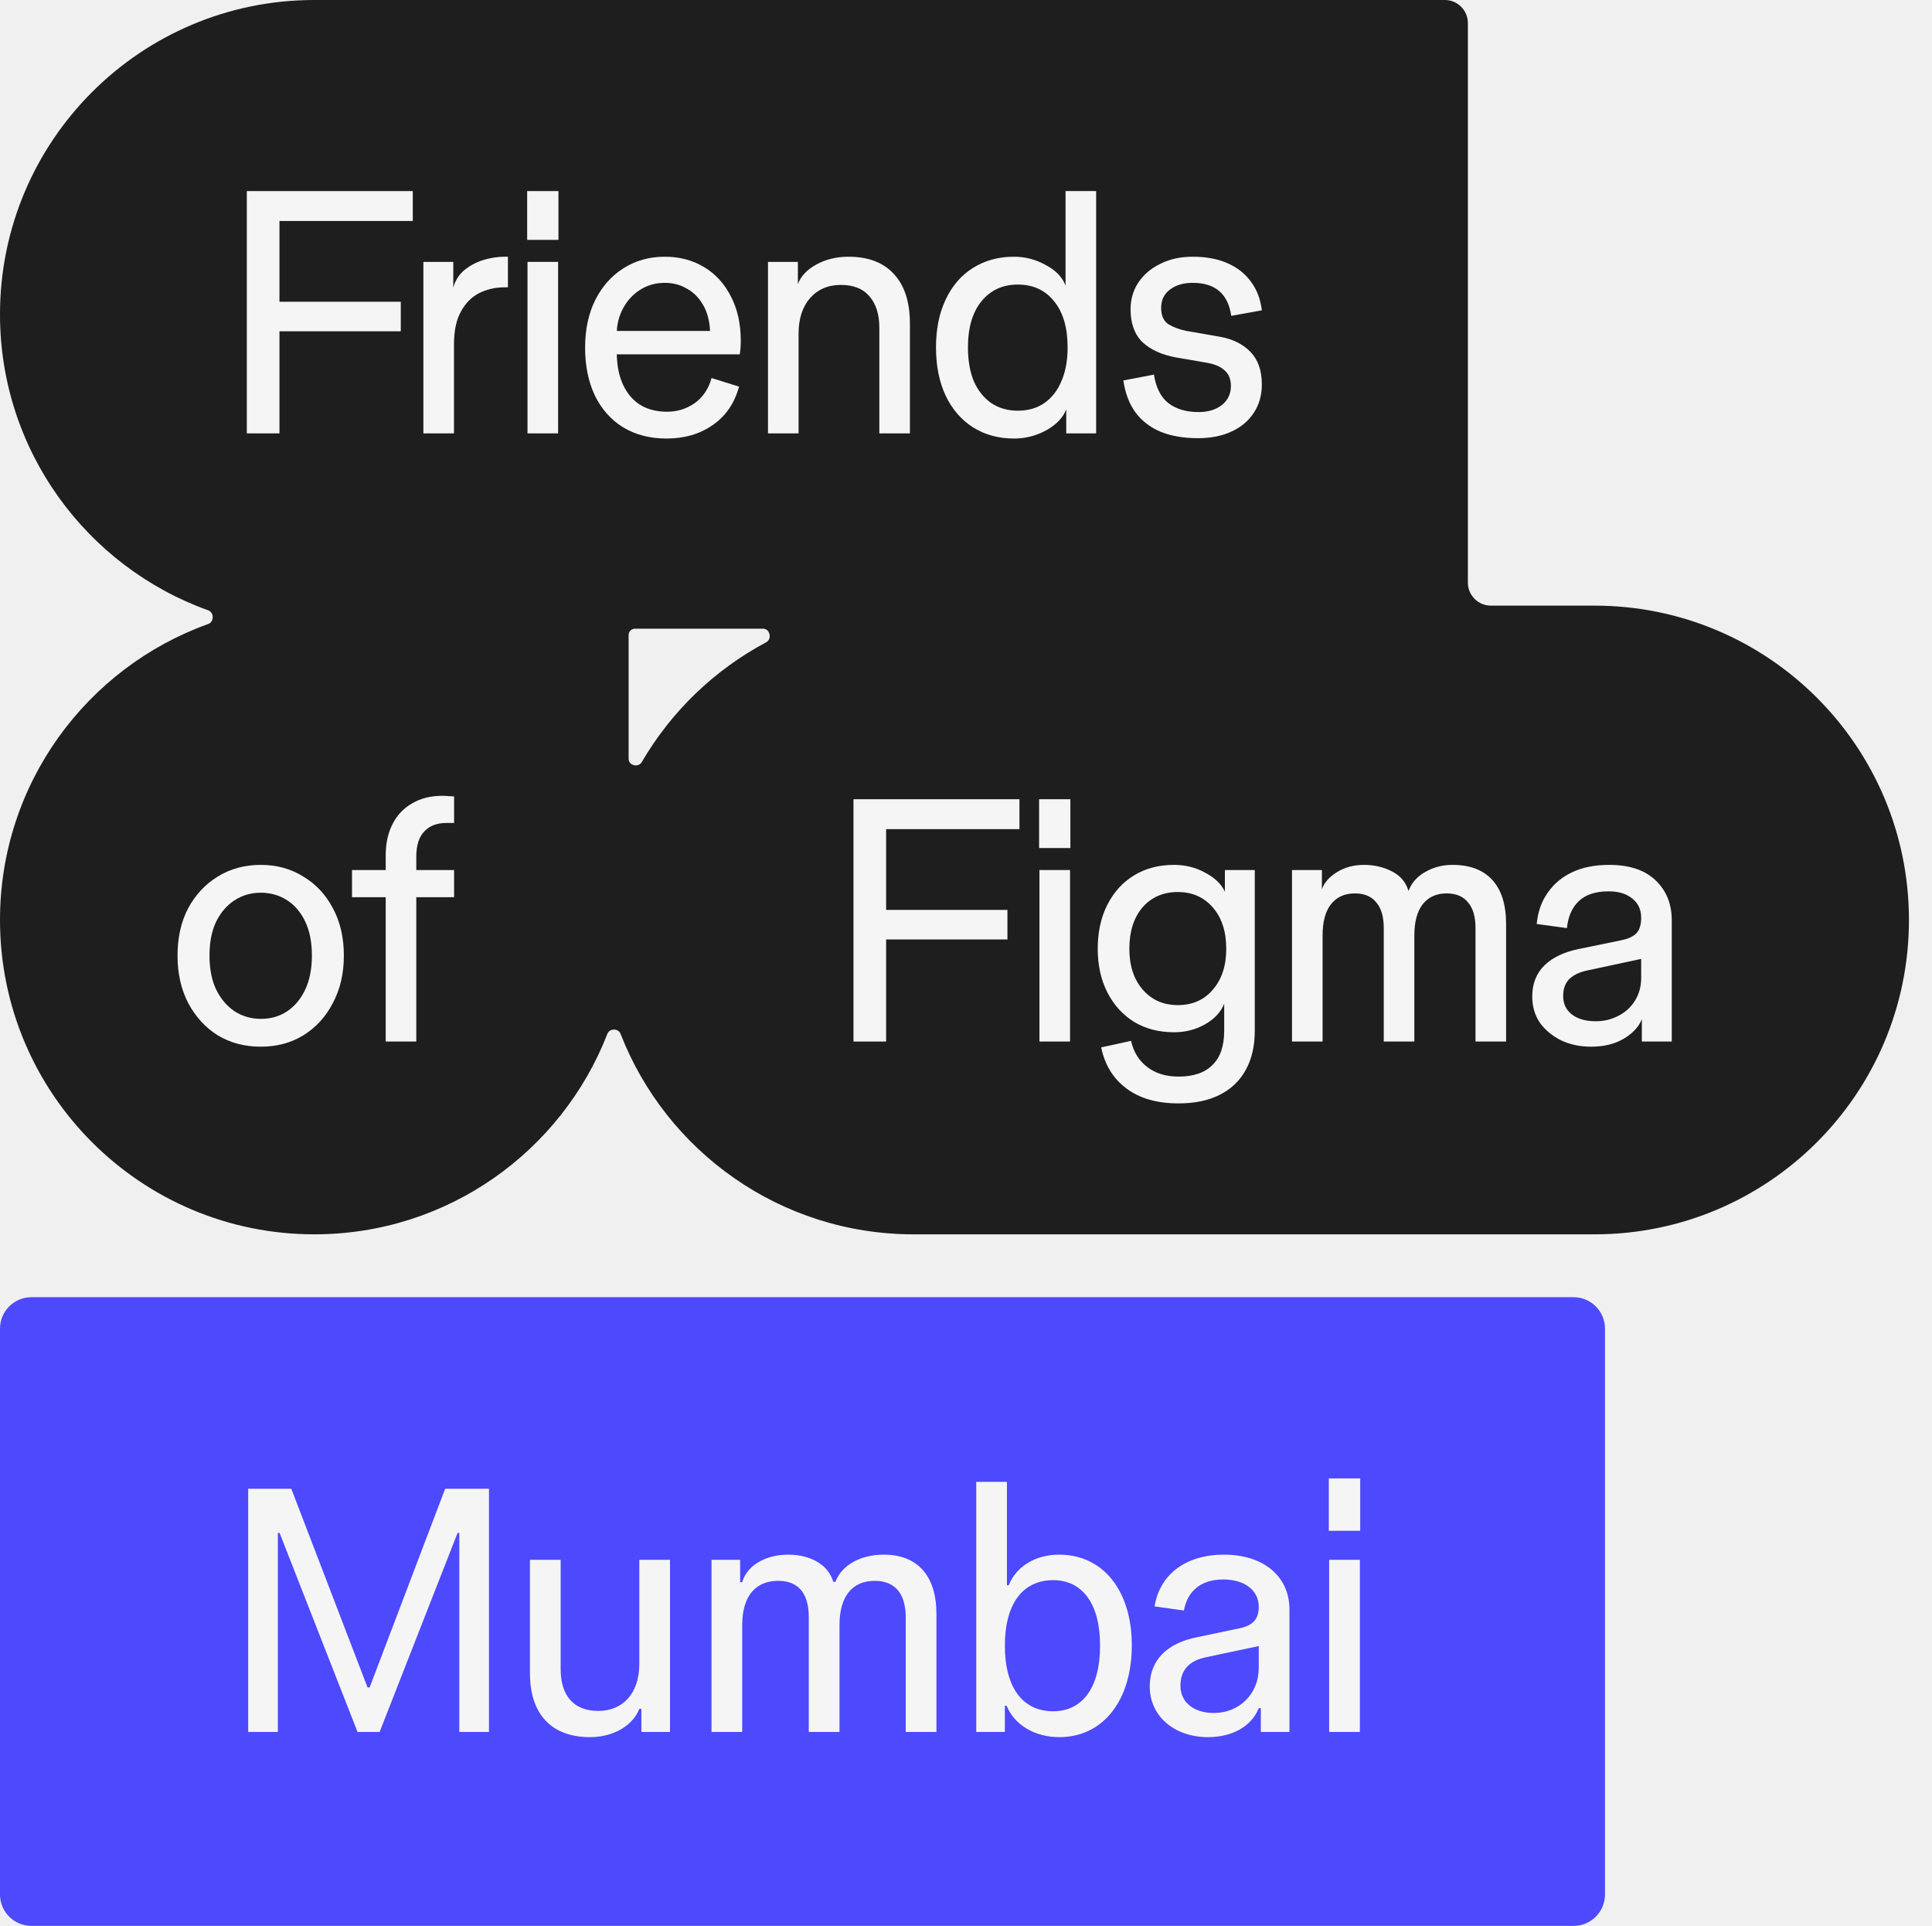
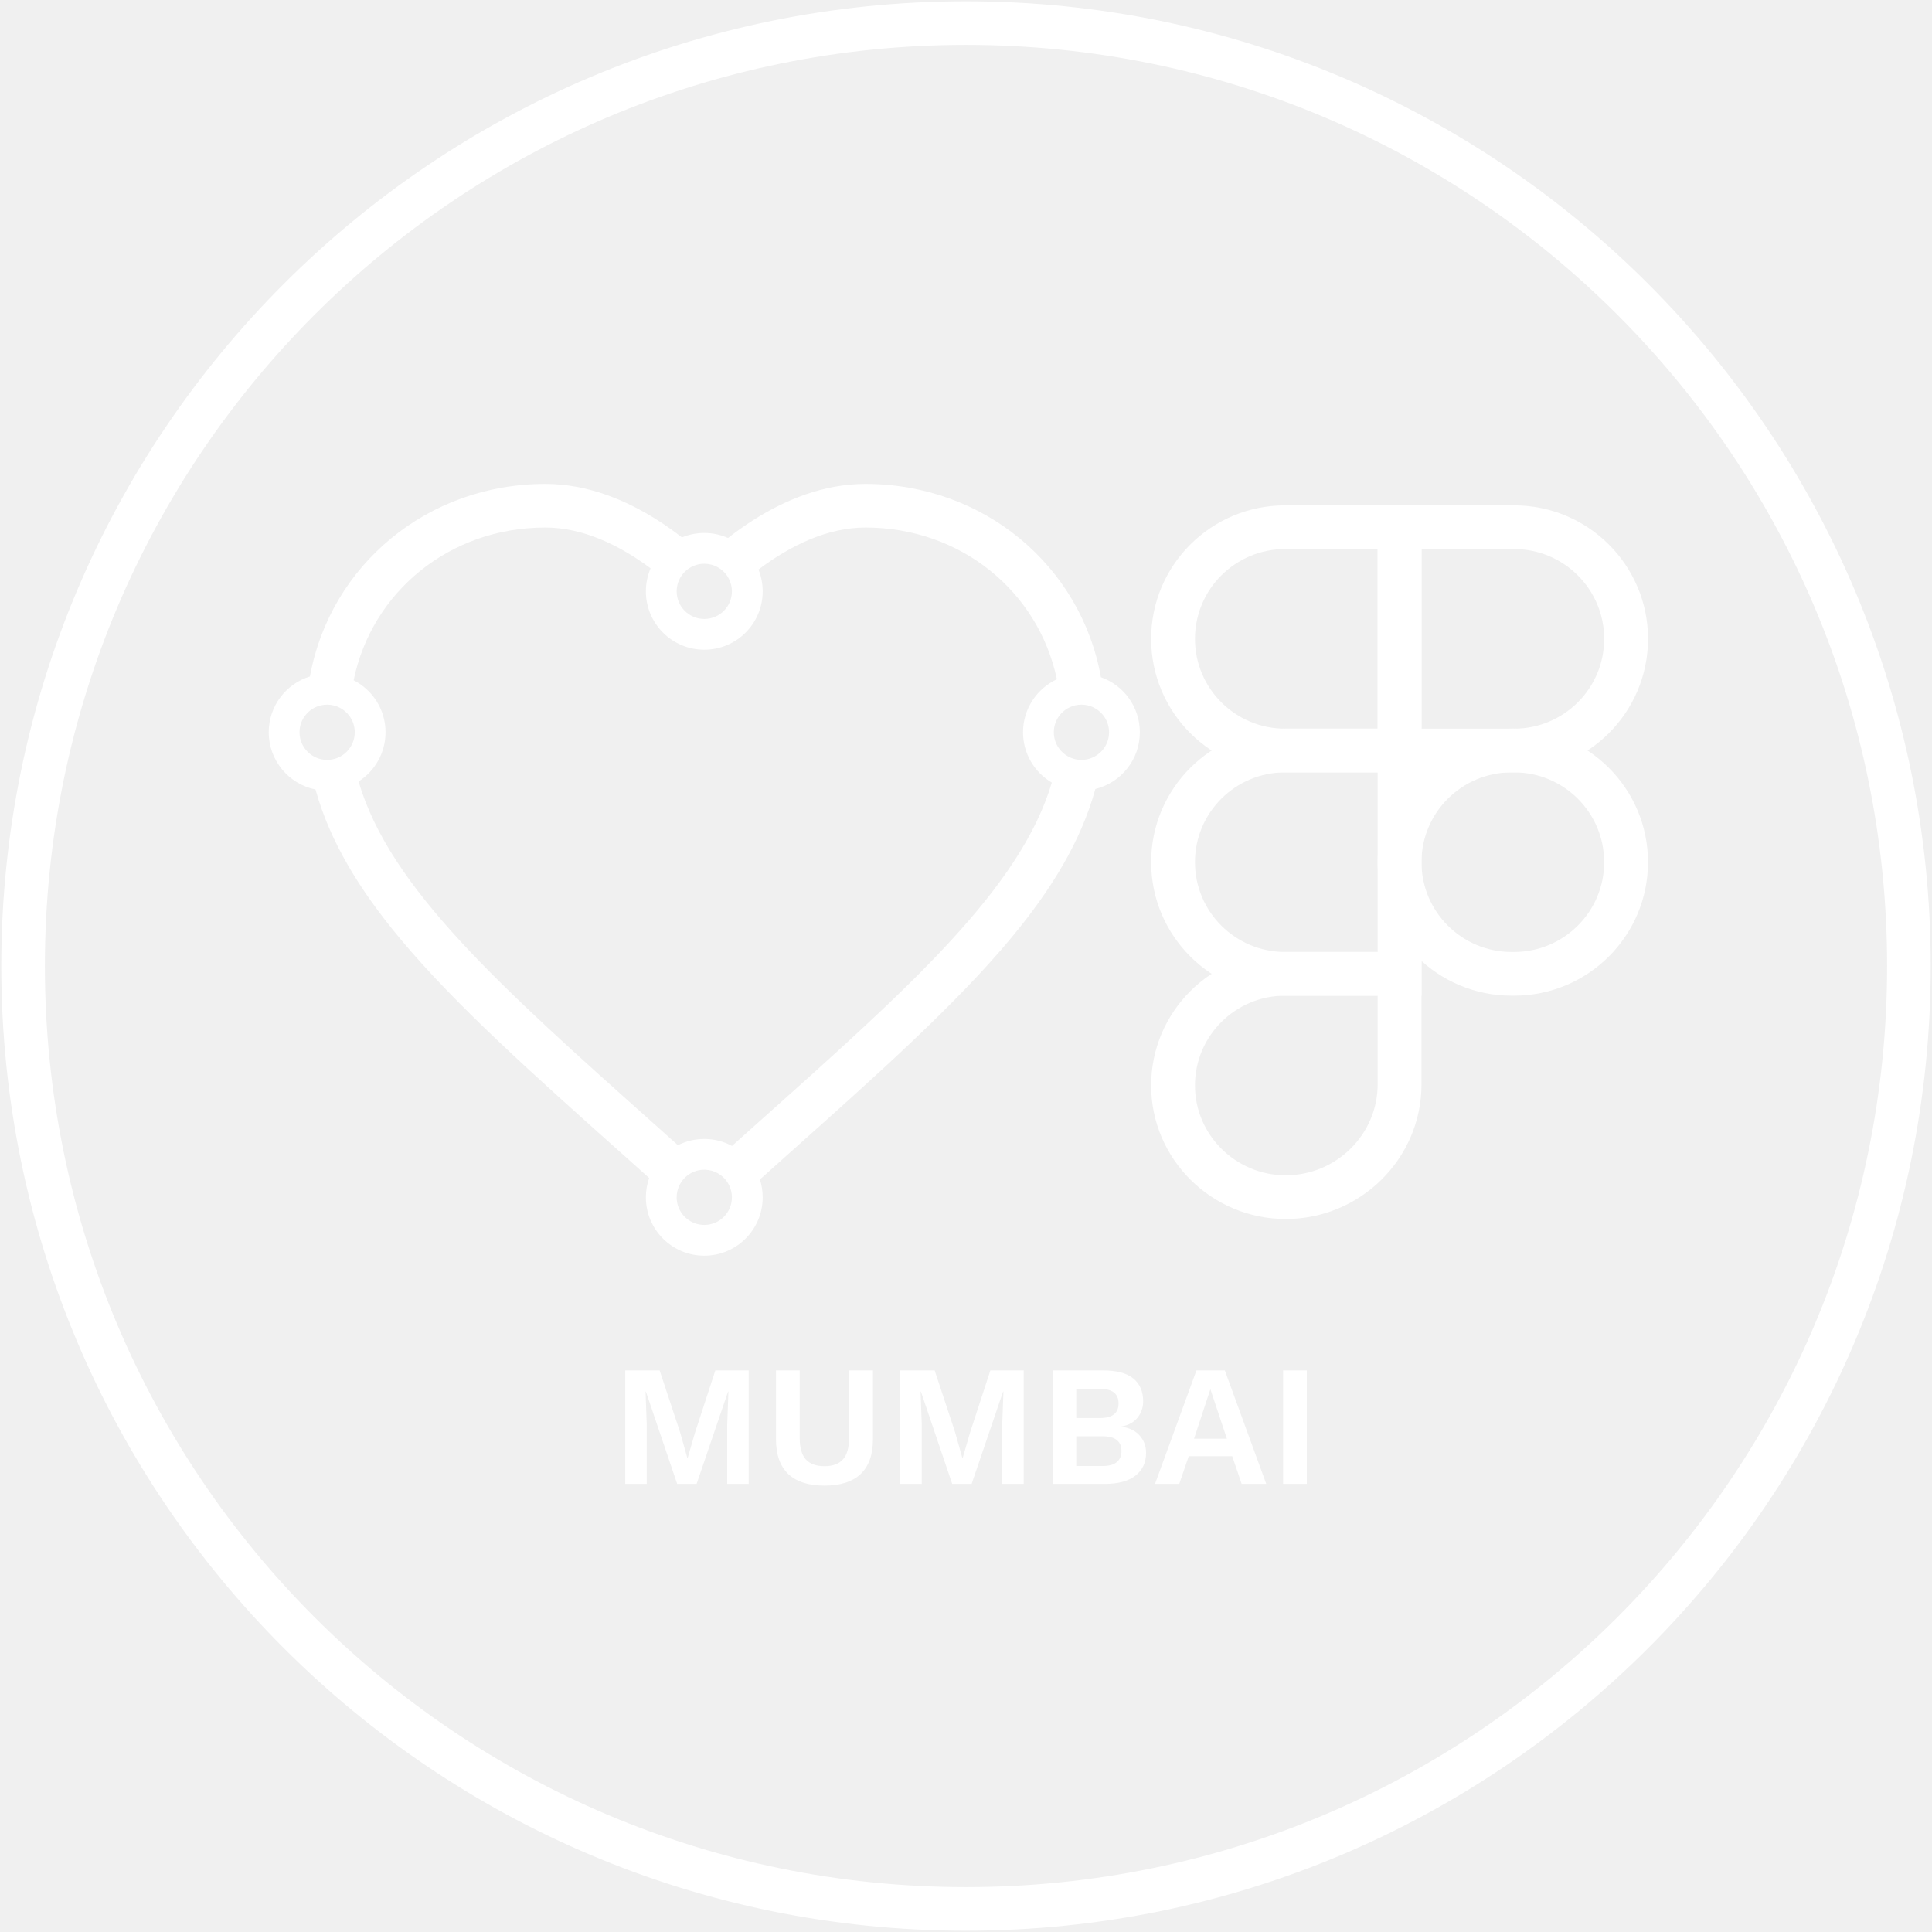
- <svg xmlns="http://www.w3.org/2000/svg" width="922" height="919" viewBox="0 0 922 919" fill="none">
-   <path fill-rule="evenodd" clip-rule="evenodd" d="M689.507 0C695.582 8.74576e-06 700.507 4.925 700.507 11V278C700.507 284.075 705.432 289 711.507 289H761C843.843 289 911 356.157 911 439C911 521.843 843.843 589 761 589H436C372.319 589 317.909 549.316 296.145 493.33C295.084 490.602 290.916 490.602 289.855 493.33C268.091 549.316 213.681 589 150 589C67.157 589 0 521.843 0 439C0 373.926 41.439 318.532 99.368 297.763C102.227 296.738 102.227 292.262 99.368 291.237C41.439 270.468 0 215.074 0 150C2.32348e-06 67.157 67.157 0 150 0L689.507 0ZM303 300C301.343 300 300 301.343 300 303V362.117C300 365.326 304.65 366.434 306.265 363.66C320.317 339.515 340.915 319.651 365.629 306.499C368.536 304.951 367.471 300 364.178 300H303Z" fill="#1E1E1E" />
-   <path d="M571.68 209.094C565.01 209.094 559.161 208.11 554.132 206.142C549.102 204.065 545.057 201.003 541.996 196.958C538.934 192.803 536.966 187.665 536.092 181.542L550.688 178.754C551.672 184.986 553.968 189.523 557.576 192.366C561.293 195.209 566.104 196.63 572.008 196.63C576.49 196.63 580.153 195.537 582.996 193.35C585.948 191.054 587.424 187.993 587.424 184.166C587.424 180.995 586.44 178.535 584.472 176.786C582.504 174.927 579.497 173.67 575.452 173.014L561.184 170.554C554.514 169.351 549.212 166.946 545.276 163.338C541.449 159.621 539.536 154.373 539.536 147.594C539.536 142.893 540.738 138.683 543.144 134.966C545.658 131.139 549.157 128.133 553.64 125.946C558.122 123.65 563.316 122.502 569.22 122.502C575.452 122.502 580.864 123.486 585.456 125.454C590.157 127.422 593.929 130.319 596.772 134.146C599.724 137.973 601.528 142.619 602.184 148.086L587.588 150.71C586.822 145.462 584.909 141.526 581.848 138.902C578.786 136.278 574.577 134.966 569.22 134.966C564.737 134.966 561.074 136.059 558.232 138.246C555.498 140.323 554.132 143.221 554.132 146.938C554.132 150.655 555.334 153.279 557.74 154.81C560.145 156.231 562.988 157.27 566.268 157.926L582.34 160.714C588.353 161.807 593.164 164.213 596.772 167.93C600.38 171.647 602.184 176.841 602.184 183.51C602.184 188.649 600.872 193.186 598.248 197.122C595.733 200.949 592.18 203.901 587.588 205.978C583.105 208.055 577.802 209.094 571.68 209.094Z" fill="#F5F5F5" />
-   <path d="M483.908 209.258C476.473 209.258 469.913 207.454 464.228 203.846C458.652 200.238 454.333 195.208 451.272 188.758C448.21 182.198 446.68 174.544 446.68 165.798C446.68 157.051 448.21 149.452 451.272 143.002C454.333 136.442 458.652 131.412 464.228 127.914C469.913 124.306 476.473 122.502 483.908 122.502C489.265 122.502 494.294 123.814 498.996 126.438C503.806 128.952 506.977 132.232 508.508 136.278V91.178H523.104V206.798H508.836V195.318C507.852 197.942 506.048 200.347 503.424 202.534C500.909 204.611 497.957 206.251 494.568 207.454C491.178 208.656 487.625 209.258 483.908 209.258ZM485.712 195.974C490.632 195.974 494.841 194.771 498.34 192.366C501.948 189.851 504.681 186.352 506.54 181.87C508.508 177.387 509.492 172.03 509.492 165.798C509.492 156.395 507.36 149.07 503.096 143.822C498.832 138.464 493.037 135.786 485.712 135.786C478.496 135.786 472.701 138.464 468.328 143.822C464.064 149.07 461.932 156.395 461.932 165.798C461.932 172.03 462.861 177.387 464.72 181.87C466.688 186.352 469.476 189.851 473.084 192.366C476.692 194.771 480.901 195.974 485.712 195.974Z" fill="#F5F5F5" />
-   <path d="M366.504 206.798V124.962H380.772V135.622C382.084 131.905 384.981 128.789 389.464 126.274C394.056 123.759 399.195 122.502 404.88 122.502C414.392 122.502 421.663 125.29 426.692 130.866C431.721 136.333 434.236 144.205 434.236 154.482V206.798H419.64V156.45C419.64 149.999 418.055 144.97 414.884 141.362C411.823 137.754 407.285 135.95 401.272 135.95C395.149 135.95 390.229 138.082 386.512 142.346C382.904 146.501 381.1 152.131 381.1 159.238V206.798H366.504Z" fill="#F5F5F5" />
-   <path d="M318.095 209.258C310.113 209.258 303.171 207.454 297.267 203.846C291.472 200.238 286.989 195.154 283.819 188.594C280.757 182.034 279.227 174.49 279.227 165.962C279.227 157.325 280.812 149.781 283.983 143.33C287.263 136.77 291.745 131.686 297.431 128.078C303.225 124.361 309.84 122.502 317.275 122.502C324.272 122.502 330.504 124.142 335.971 127.422C341.437 130.702 345.701 135.349 348.763 141.362C351.933 147.375 353.519 154.482 353.519 162.682C353.519 163.885 353.464 165.142 353.355 166.454C353.245 167.657 353.136 168.531 353.027 169.078H285.131V157.926H343.023L338.923 160.222C338.923 154.646 337.939 149.999 335.971 146.282C334.003 142.565 331.379 139.777 328.099 137.918C324.928 135.95 321.32 134.966 317.275 134.966C312.792 134.966 308.801 136.114 305.303 138.41C301.913 140.597 299.235 143.549 297.267 147.266C295.299 150.983 294.315 155.083 294.315 159.566V167.766C294.315 176.622 296.392 183.619 300.547 188.758C304.701 193.897 310.66 196.466 318.423 196.466C323.233 196.466 327.607 195.099 331.543 192.366C335.479 189.523 338.157 185.533 339.579 180.394L352.699 184.494C350.512 192.475 346.303 198.598 340.071 202.862C333.948 207.126 326.623 209.258 318.095 209.258Z" fill="#F5F5F5" />
-   <path d="M251.742 206.798V124.962H266.338V206.798H251.742ZM251.578 114.466V91.178H266.502V114.466H251.578Z" fill="#F5F5F5" />
-   <path d="M202.051 206.798V124.962H216.319V137.262C217.193 133.982 218.888 131.249 221.403 129.062C224.027 126.875 227.033 125.235 230.423 124.142C233.921 123.049 237.42 122.502 240.919 122.502C241.137 122.502 241.356 122.502 241.575 122.502C241.903 122.502 242.176 122.502 242.395 122.502V137.098C242.176 137.098 241.903 137.098 241.575 137.098C241.356 137.098 241.137 137.098 240.919 137.098C236.436 137.098 232.336 138.027 228.619 139.886C225.011 141.745 222.113 144.697 219.927 148.742C217.74 152.678 216.647 157.926 216.647 164.486V206.798H202.051Z" fill="#F5F5F5" />
-   <path d="M117.785 206.798V91.178H133.365V206.798H117.785ZM120.901 158.09V143.986H191.257V158.09H120.901ZM120.901 105.446V91.178H196.997V105.446H120.901Z" fill="#F5F5F5" />
-   <path d="M184.068 497V408.112C184.068 402.427 185.161 397.452 187.348 393.188C189.535 388.924 192.651 385.644 196.696 383.348C200.741 380.943 205.552 379.74 211.128 379.74C212.221 379.74 213.205 379.795 214.08 379.904C215.064 379.904 215.939 379.959 216.704 380.068V392.696C215.939 392.696 215.283 392.696 214.736 392.696C214.299 392.696 213.752 392.696 213.096 392.696C208.504 392.696 204.951 394.063 202.436 396.796C199.921 399.42 198.664 403.411 198.664 408.768V497H184.068ZM167.996 428.12V415.164H216.704V428.12H167.996Z" fill="#F5F5F5" />
-   <path d="M124.411 499.459C116.757 499.459 109.924 497.655 103.911 494.047C98.007 490.33 93.305 485.191 89.807 478.631C86.417 472.071 84.723 464.527 84.723 455.999C84.723 447.362 86.417 439.818 89.807 433.367C93.305 426.916 98.007 421.887 103.911 418.279C109.924 414.562 116.757 412.703 124.411 412.703C132.064 412.703 138.843 414.562 144.747 418.279C150.76 421.887 155.461 426.916 158.851 433.367C162.349 439.818 164.099 447.362 164.099 455.999C164.099 464.527 162.349 472.071 158.851 478.631C155.461 485.191 150.76 490.33 144.747 494.047C138.843 497.655 132.064 499.459 124.411 499.459ZM124.575 486.175C129.276 486.175 133.431 484.972 137.039 482.567C140.756 480.052 143.653 476.554 145.731 472.071C147.808 467.588 148.847 462.231 148.847 455.999C148.847 449.658 147.808 444.3 145.731 439.927C143.653 435.444 140.756 432 137.039 429.595C133.321 427.19 129.112 425.987 124.411 425.987C119.819 425.987 115.664 427.19 111.947 429.595C108.229 432 105.277 435.444 103.091 439.927C101.013 444.3 99.975 449.658 99.975 455.999C99.975 462.231 101.013 467.588 103.091 472.071C105.277 476.554 108.229 480.052 111.947 482.567C115.664 484.972 119.873 486.175 124.575 486.175Z" fill="#F5F5F5" />
-   <path d="M759.265 499.459C753.907 499.459 749.097 498.42 744.833 496.343C740.678 494.266 737.343 491.478 734.829 487.979C732.423 484.371 731.221 480.216 731.221 475.515C731.221 469.392 733.189 464.418 737.125 460.591C741.061 456.764 746.691 454.14 754.017 452.719L773.205 448.783C777.031 448.018 779.655 446.815 781.077 445.175C782.498 443.535 783.209 441.13 783.209 437.959L785.177 457.147L757.625 463.051C753.907 463.816 751.01 465.183 748.933 467.151C746.965 469.119 745.981 471.852 745.981 475.351C745.981 478.959 747.347 481.856 750.081 484.043C752.923 486.23 756.75 487.323 761.561 487.323C765.497 487.323 769.105 486.448 772.385 484.699C775.774 482.95 778.398 480.544 780.257 477.483C782.225 474.312 783.209 470.704 783.209 466.659V437.959C783.209 434.023 781.787 430.962 778.945 428.775C776.211 426.479 772.439 425.331 767.629 425.331C761.506 425.331 756.805 426.862 753.525 429.923C750.245 432.984 748.331 437.303 747.785 442.879L733.353 440.911C733.899 435.116 735.649 430.142 738.601 425.987C741.553 421.723 745.489 418.443 750.409 416.147C755.329 413.851 761.178 412.703 767.957 412.703C777.578 412.703 784.958 415.163 790.097 420.083C795.235 425.003 797.805 431.344 797.805 439.107V496.999H783.537V486.339C782.115 489.947 779.218 493.063 774.845 495.687C770.581 498.202 765.387 499.459 759.265 499.459Z" fill="#F5F5F5" />
-   <path d="M616.576 496.999V415.163H630.844V424.347C631.938 421.176 634.343 418.443 638.06 416.147C641.778 413.851 646.096 412.703 651.016 412.703C655.827 412.703 660.255 413.742 664.3 415.819C668.346 417.896 670.97 421.012 672.172 425.167C673.594 421.34 676.218 418.334 680.044 416.147C683.98 413.851 688.354 412.703 693.164 412.703C701.474 412.703 707.815 415.108 712.188 419.919C716.562 424.73 718.748 431.727 718.748 440.911V496.999H704.152V442.879C704.152 437.412 702.95 433.312 700.544 430.579C698.248 427.736 694.859 426.315 690.376 426.315C685.456 426.315 681.63 428.064 678.896 431.563C676.272 434.952 674.96 439.927 674.96 446.487V496.999H660.364V442.879C660.364 437.412 659.161 433.312 656.756 430.579C654.46 427.736 651.071 426.315 646.588 426.315C641.668 426.315 637.842 428.064 635.108 431.563C632.484 434.952 631.172 439.927 631.172 446.487V496.999H616.576Z" fill="#F5F5F5" />
-   <path d="M562.405 526.519C552.237 526.519 543.983 524.168 537.641 519.467C531.3 514.766 527.255 508.206 525.505 499.787L539.773 496.671C540.976 502.028 543.545 506.183 547.481 509.135C551.417 512.196 556.392 513.727 562.405 513.727C569.621 513.727 575.033 511.868 578.641 508.151C582.359 504.543 584.217 499.131 584.217 491.915V478.959C582.577 483.004 579.516 486.284 575.033 488.799C570.66 491.314 565.74 492.571 560.273 492.571C553.057 492.571 546.716 490.931 541.249 487.651C535.783 484.262 531.519 479.56 528.457 473.547C525.396 467.534 523.865 460.591 523.865 452.719C523.865 444.738 525.396 437.74 528.457 431.727C531.519 425.714 535.728 421.067 541.085 417.787C546.552 414.398 552.948 412.703 560.273 412.703C565.74 412.703 570.715 413.96 575.197 416.475C579.789 418.88 582.905 421.887 584.545 425.495V415.163H598.813V491.915C598.813 499.131 597.392 505.308 594.549 510.447C591.707 515.695 587.552 519.686 582.085 522.419C576.728 525.152 570.168 526.519 562.405 526.519ZM562.077 479.615C569.075 479.615 574.651 477.155 578.805 472.235C583.069 467.315 585.201 460.81 585.201 452.719C585.201 444.519 583.069 437.959 578.805 433.039C574.541 428.119 568.965 425.659 562.077 425.659C555.08 425.659 549.449 428.119 545.185 433.039C541.031 437.959 538.953 444.519 538.953 452.719C538.953 460.81 541.085 467.315 545.349 472.235C549.613 477.155 555.189 479.615 562.077 479.615Z" fill="#F5F5F5" />
-   <path d="M496.051 496.999V415.163H510.647V496.999H496.051ZM495.887 404.667V381.379H510.811V404.667H495.887Z" fill="#F5F5F5" />
-   <path d="M407.301 496.999V381.379H422.881V496.999H407.301ZM410.417 448.291V434.187H480.773V448.291H410.417ZM410.417 395.647V381.379H486.513V395.647H410.417Z" fill="#F5F5F5" />
-   <rect y="619" width="765.94" height="300" rx="15" fill="#4D49FC" />
-   <path d="M118.44 826.461V710.397H139.019L175.402 805.224H176.39L212.444 710.397H233.352V826.461H219.193V731.469H218.37L181.164 826.461H170.628L133.421 731.469H132.598V826.461H118.44ZM319.748 744.311V826.461H306.083V815.431H305.096C302.132 823.168 293.078 828.93 281.553 828.93C263.115 828.93 252.908 817.9 252.908 798.474V744.311H267.56V796.498C267.56 809.339 273.98 816.419 285.505 816.419C297.523 816.419 305.096 807.693 305.096 794.029V744.311H319.748ZM339.551 826.461V744.311H353.215V755.012H354.203C356.508 746.78 365.727 741.841 376.099 741.841C386.964 741.841 395.36 746.78 397.665 754.847H398.653C401.781 746.78 410.671 741.841 421.701 741.841C438 741.841 446.89 752.048 446.89 770.157V826.461H432.237V771.804C432.237 760.609 427.299 754.353 417.421 754.353C406.72 754.353 400.629 761.761 400.629 775.426V826.461H385.976V771.804C385.976 760.28 381.038 754.353 371.324 754.353C360.459 754.353 354.203 761.761 354.203 775.426V826.461H339.551ZM505.561 828.93C493.872 828.93 484.159 823.168 480.372 813.949H479.549V826.461H465.885V707.104H480.537V756.493H481.36C484.982 747.439 494.201 741.841 505.396 741.841C526.633 741.841 540.133 759.292 540.133 785.139C540.133 811.15 526.633 828.93 505.561 828.93ZM502.597 816.583C516.426 816.583 524.987 805.553 524.987 785.303C524.987 765.054 516.426 754.024 502.597 754.024C488.275 754.024 479.549 765.054 479.549 785.303C479.549 805.553 488.275 816.583 502.597 816.583ZM590.335 777.237C597.743 775.92 600.707 772.956 600.707 766.7C600.707 758.963 594.122 753.694 583.75 753.694C572.884 753.694 566.628 759.457 564.982 768.511L550.988 766.536C553.458 751.225 565.97 741.841 584.079 741.841C603.012 741.841 615.359 752.213 615.359 768.017V826.461H601.694V815.101H600.707C597.249 823.827 588.03 828.93 576.506 828.93C560.372 828.93 548.684 818.888 548.684 804.73C548.684 792.218 556.915 783.986 571.567 781.188L590.335 777.237ZM563.336 804.401C563.336 812.467 569.921 817.406 579.305 817.406C591.487 817.406 600.707 808.187 600.707 796.004V785.468L575.848 790.736C567.451 792.383 563.336 796.992 563.336 804.401ZM634.145 730.482V705.458H649.126V730.482H634.145ZM634.309 826.461V744.311H648.961V826.461H634.309Z" fill="#F5F5F5" />
+ <svg xmlns="http://www.w3.org/2000/svg" width="751" height="751" viewBox="0 0 751 751" fill="none">
+   <path fill-rule="evenodd" clip-rule="evenodd" d="M375.5 733.55C573.246 733.55 733.55 573.246 733.55 375.5C733.55 177.754 573.246 17.45 375.5 17.45C177.754 17.45 17.45 177.754 17.45 375.5C17.45 573.246 177.754 733.55 375.5 733.55ZM375.5 750.5C582.607 750.5 750.5 582.607 750.5 375.5C750.5 168.393 582.607 0.5 375.5 0.5C168.393 0.5 0.5 168.393 0.5 375.5C0.5 582.607 168.393 750.5 375.5 750.5Z" fill="white" />
+   <path fill-rule="evenodd" clip-rule="evenodd" d="M640.613 248.333C640.613 276.994 617.299 300.229 588.539 300.229H535.518V196.437H588.539C617.299 196.437 640.613 219.671 640.613 248.333ZM588.539 283.244C607.887 283.244 623.571 267.614 623.571 248.333C623.571 229.051 607.887 213.421 588.539 213.421H552.56V283.244H588.539Z" fill="white" />
+   <path fill-rule="evenodd" clip-rule="evenodd" d="M447.467 248.333C447.467 276.994 470.781 300.229 499.541 300.229H552.562V196.437H499.541C470.781 196.437 447.467 219.671 447.467 248.333ZM499.541 283.244C480.193 283.244 464.509 267.614 464.509 248.333C464.509 229.051 480.193 213.421 499.541 213.421H535.52V283.244H499.541Z" fill="white" />
+   <path fill-rule="evenodd" clip-rule="evenodd" d="M447.467 335.139C447.467 363.8 470.781 387.035 499.541 387.035H552.562V283.243L499.541 283.244C470.781 283.244 447.467 306.478 447.467 335.139ZM499.541 370.051C480.193 370.051 464.509 354.42 464.509 335.139C464.509 315.858 480.193 300.229 499.541 300.229L535.52 300.227V370.051H499.541Z" fill="white" />
+   <path fill-rule="evenodd" clip-rule="evenodd" d="M447.467 421.946C447.467 450.667 471.076 473.842 499.776 473.842C528.738 473.842 552.562 450.456 552.562 421.475V370.05L499.541 370.051C470.781 370.051 447.467 393.285 447.467 421.946ZM499.776 456.858C480.369 456.858 464.509 441.168 464.509 421.946C464.509 402.665 480.193 387.035 499.541 387.035L535.52 387.035V421.475C535.52 440.957 519.445 456.858 499.776 456.858Z" fill="white" />
+   <path fill-rule="evenodd" clip-rule="evenodd" d="M535.51 335.139C535.51 363.8 558.824 387.035 587.584 387.035H588.531C617.291 387.035 640.605 363.8 640.605 335.139C640.605 306.478 617.291 283.243 588.531 283.243H587.584C558.824 283.243 535.51 306.478 535.51 335.139ZM587.584 370.051C568.237 370.051 552.552 354.42 552.552 335.139C552.552 315.858 568.237 300.227 587.584 300.227H588.531C607.878 300.227 623.563 315.858 623.563 335.139C623.563 354.42 607.878 370.051 588.531 370.051H587.584Z" fill="white" />
+   <path fill-rule="evenodd" clip-rule="evenodd" d="M242.848 449.404L252.339 457.905C251.514 460.256 251.065 462.785 251.065 465.418C251.065 477.95 261.229 488.109 273.767 488.109C286.305 488.109 296.47 477.95 296.47 465.418C296.47 462.998 296.091 460.668 295.389 458.481L305.548 449.382L306.028 448.953C341.084 417.673 371.554 390.486 393.093 364.556C408.45 346.069 420.179 327.172 425.781 306.687C435.708 304.261 443.074 295.312 443.074 284.643C443.074 274.764 436.759 266.36 427.943 263.243C420.166 219.854 382.386 188.11 336.41 188.11C320.075 188.11 305.127 194.341 292.827 202.164C289.419 204.332 286.135 206.671 282.992 209.122C280.174 207.868 277.052 207.171 273.767 207.171C270.691 207.171 267.757 207.782 265.081 208.891C262.029 206.524 258.844 204.264 255.544 202.164C243.244 194.341 228.296 188.11 211.962 188.11C166.089 188.11 128.376 219.711 120.481 262.95C111.204 265.801 104.46 274.435 104.46 284.643C104.46 295.629 112.271 304.791 122.645 306.885C128.268 327.294 139.971 346.128 155.278 364.556C176.817 390.486 207.287 417.673 242.343 448.953L242.848 449.404ZM139.383 303.77C151.469 345.091 194.244 383.325 254.136 436.765L263.515 445.166C266.594 443.605 270.078 442.726 273.767 442.726C277.669 442.726 281.341 443.71 284.548 445.443L294.236 436.765C353.917 383.512 396.602 345.359 408.86 304.205C402.163 300.259 397.67 292.975 397.67 284.643C397.67 275.519 403.057 267.652 410.826 264.048C403.629 229.89 373.476 205.052 336.41 205.052C321.643 205.052 307.242 212.017 294.835 221.392C295.889 224.009 296.47 226.868 296.47 229.862C296.47 242.395 286.305 252.554 273.767 252.554C261.229 252.554 251.065 242.395 251.065 229.862C251.065 226.685 251.719 223.66 252.899 220.914C240.637 211.781 226.476 205.052 211.962 205.052C174.762 205.052 144.525 230.069 137.468 264.418C144.826 268.172 149.865 275.819 149.865 284.643C149.865 292.678 145.686 299.738 139.383 303.77ZM118.985 277.687C118.985 277.687 118.985 277.687 118.985 277.687C120.955 275.376 123.888 273.91 127.163 273.91C130.779 273.91 133.978 275.697 135.923 278.435C135.923 278.435 135.923 278.435 135.923 278.435C137.169 280.188 137.901 282.33 137.901 284.643C137.901 290.57 133.093 295.376 127.163 295.376C121.232 295.376 116.425 290.57 116.425 284.643C116.425 281.989 117.389 279.56 118.985 277.687ZM284.505 465.418C284.505 465.009 284.483 464.607 284.438 464.21C284.247 462.503 283.655 460.918 282.759 459.549C280.919 456.738 277.795 454.842 274.219 454.695L274.148 454.691C274.022 454.687 273.895 454.685 273.768 454.685C267.837 454.685 263.03 459.49 263.03 465.418C263.03 465.907 263.062 466.389 263.126 466.861C263.164 467.144 263.213 467.424 263.273 467.7C264.319 472.531 268.62 476.151 273.767 476.151C279.698 476.151 284.505 471.345 284.505 465.418ZM420.372 295.376C417.264 295.376 414.465 294.056 412.504 291.947C412.224 291.645 411.961 291.328 411.717 290.996C410.408 289.217 409.634 287.02 409.634 284.643C409.634 281.865 410.69 279.333 412.423 277.427C414.387 275.266 417.221 273.91 420.372 273.91C423.689 273.91 426.654 275.413 428.624 277.775C428.905 278.112 429.166 278.467 429.405 278.838C430.484 280.511 431.11 282.504 431.11 284.643C431.11 290.57 426.302 295.376 420.372 295.376ZM273.768 219.13C277.474 219.13 280.742 221.007 282.672 223.862C283.624 225.271 284.25 226.918 284.443 228.696C284.484 229.079 284.505 229.468 284.505 229.862C284.505 235.79 279.698 240.595 273.767 240.595C267.837 240.595 263.03 235.79 263.03 229.862C263.03 229.692 263.034 229.522 263.041 229.354C263.307 223.662 268.008 219.13 273.768 219.13Z" fill="white" />
+   <path d="M291.033 532.708V576.817H282.679V553.827L283.147 540.928H283.014L270.783 576.817H263.231L251.068 540.928H250.934L251.402 553.827V576.817H243.048V532.708H256.415L264.368 556.767L267.174 566.725H267.308L270.182 556.834L278.068 532.708H291.033ZM339.329 532.708V559.441C339.329 565.455 337.725 569.978 334.517 573.007C331.309 575.993 326.631 577.485 320.483 577.485C314.334 577.485 309.656 575.993 306.448 573.007C303.24 569.978 301.636 565.455 301.636 559.441V532.708H310.859V559.04C310.859 562.738 311.639 565.478 313.198 567.26C314.802 569.042 317.23 569.933 320.483 569.933C323.735 569.933 326.141 569.042 327.7 567.26C329.26 565.478 330.04 562.738 330.04 559.04V532.708H339.329ZM397.938 532.708V576.817H389.584V553.827L390.052 540.928H389.918L377.688 576.817H370.136L357.973 540.928H357.839L358.307 553.827V576.817H349.953V532.708H363.319L371.272 556.767L374.079 566.725H374.213L377.086 556.834L384.973 532.708H397.938ZM409.41 576.817V532.708H428.724C434.07 532.708 438.013 533.755 440.553 535.849C443.093 537.943 444.362 540.906 444.362 544.738C444.362 547.099 443.65 549.193 442.224 551.02C440.798 552.846 438.704 554.005 435.942 554.495V554.562C439.016 555.007 441.377 556.166 443.026 558.037C444.674 559.908 445.499 562.136 445.499 564.72C445.499 568.507 444.117 571.47 441.355 573.609C438.637 575.747 434.65 576.817 429.392 576.817H409.41ZM418.365 569.866H428.59C431.085 569.866 432.934 569.354 434.137 568.329C435.34 567.304 435.942 565.879 435.942 564.052C435.942 562.181 435.34 560.755 434.137 559.775C432.934 558.794 431.085 558.304 428.59 558.304H418.365V569.866ZM418.365 551.22H427.521C432.377 551.22 434.806 549.327 434.806 545.54C434.806 541.752 432.377 539.859 427.521 539.859H418.365V551.22ZM492.215 576.817H482.658L478.982 566.057H462.074L458.398 576.817H448.975L465.081 532.708H476.109L492.215 576.817ZM464.146 559.24H476.911L470.495 539.993L464.146 559.24ZM507.981 532.708V576.817H498.758V532.708H507.981Z" fill="white" />
</svg>
